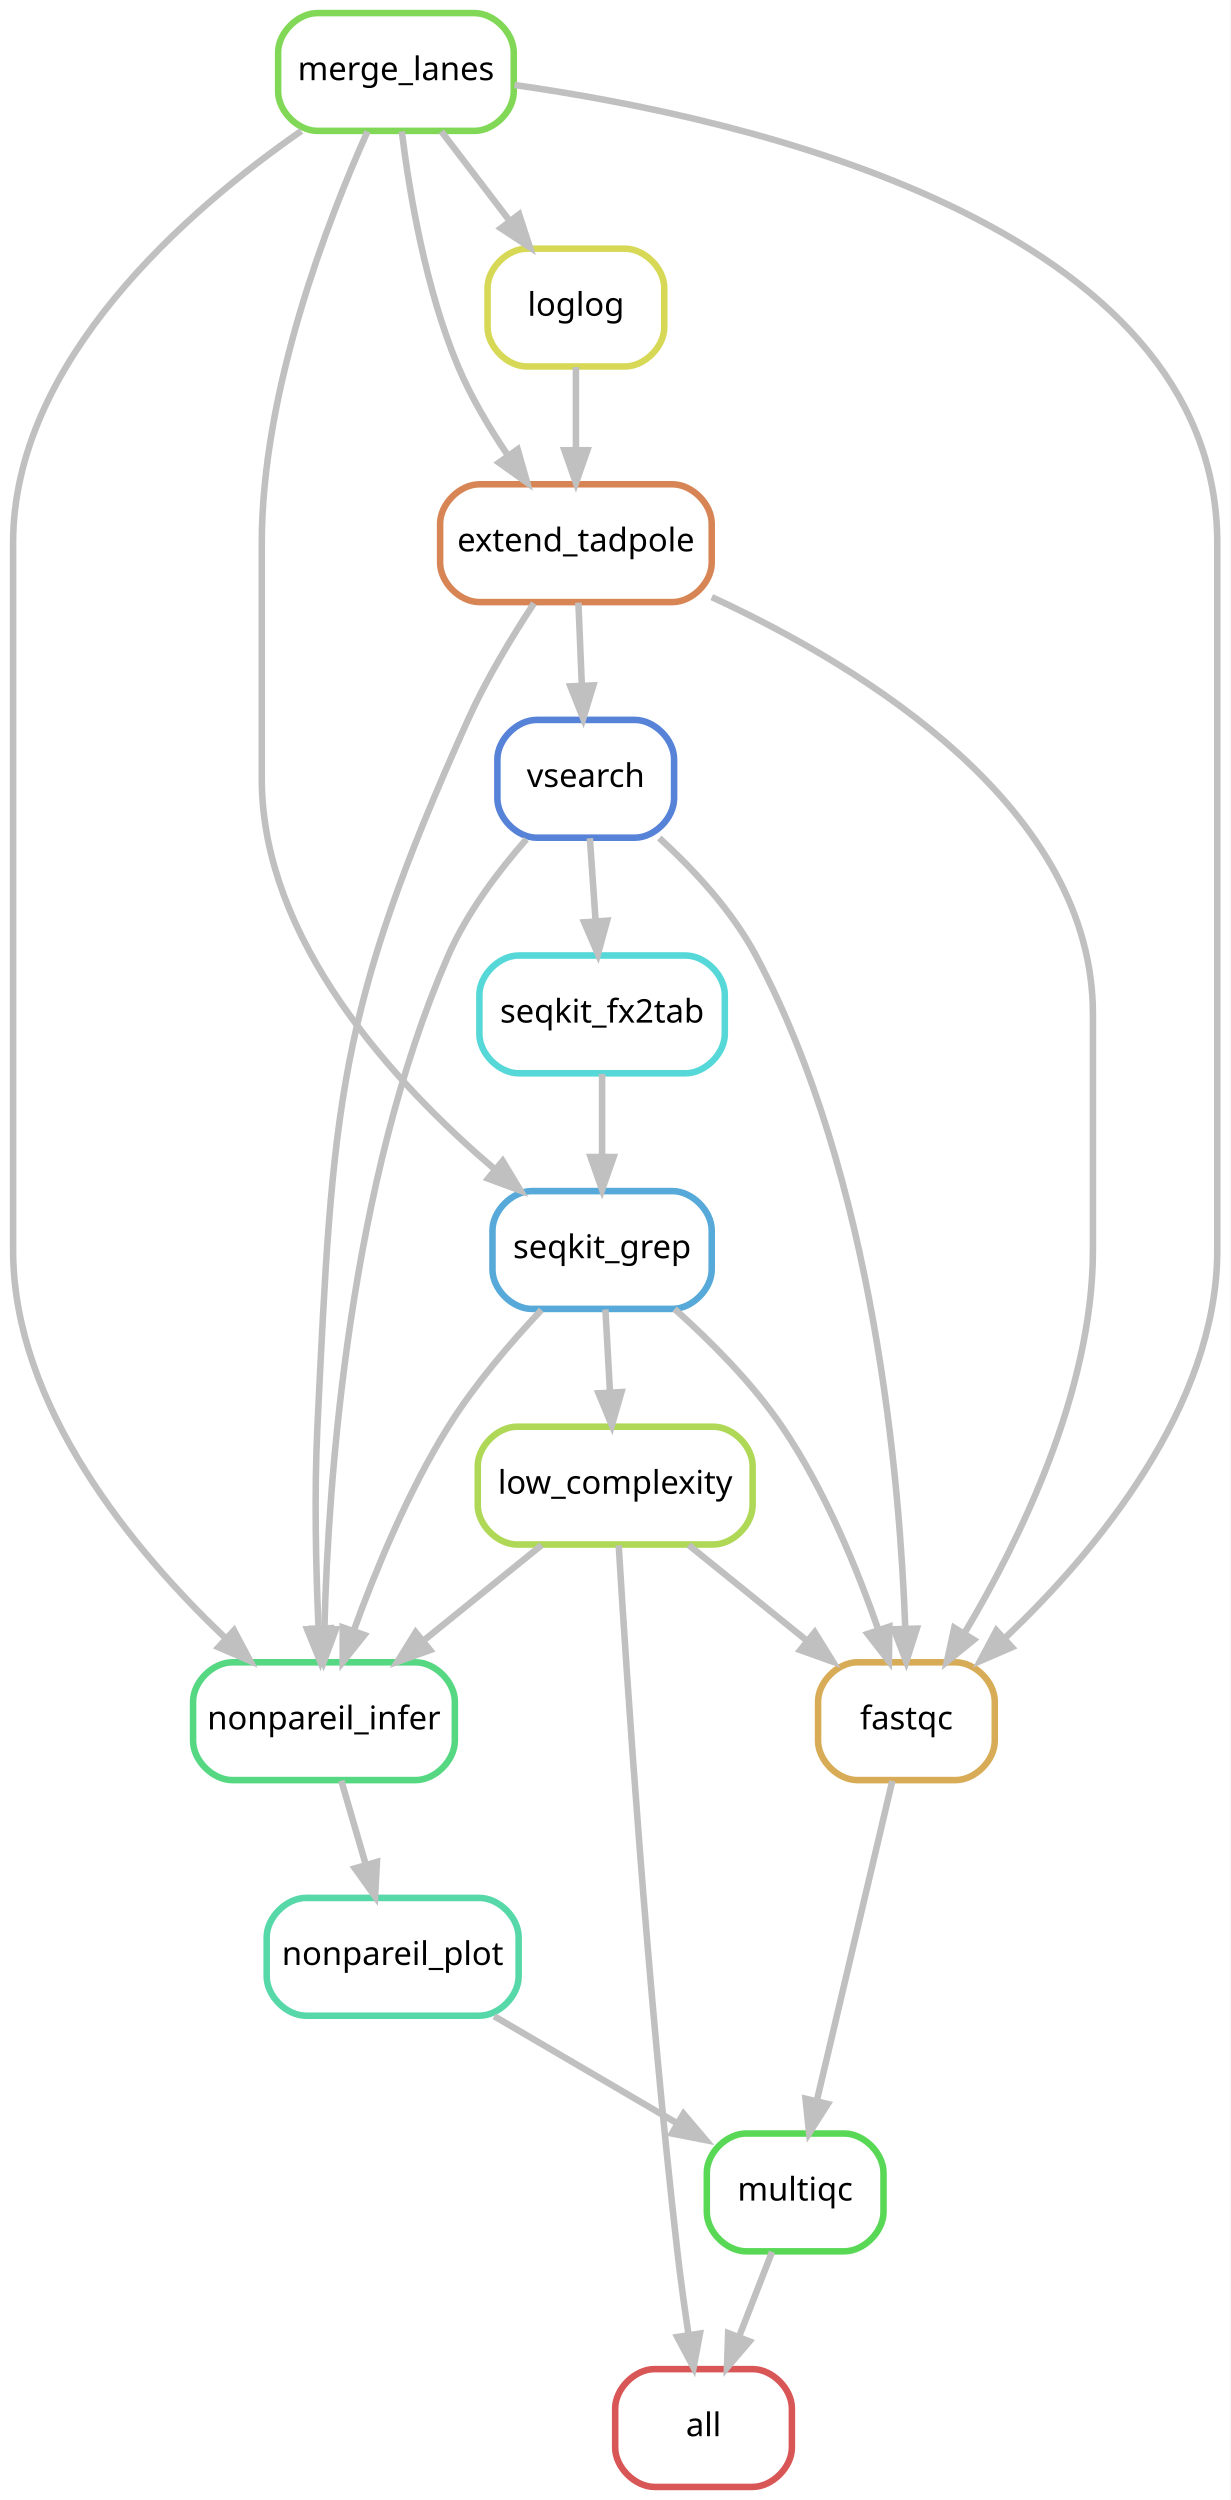
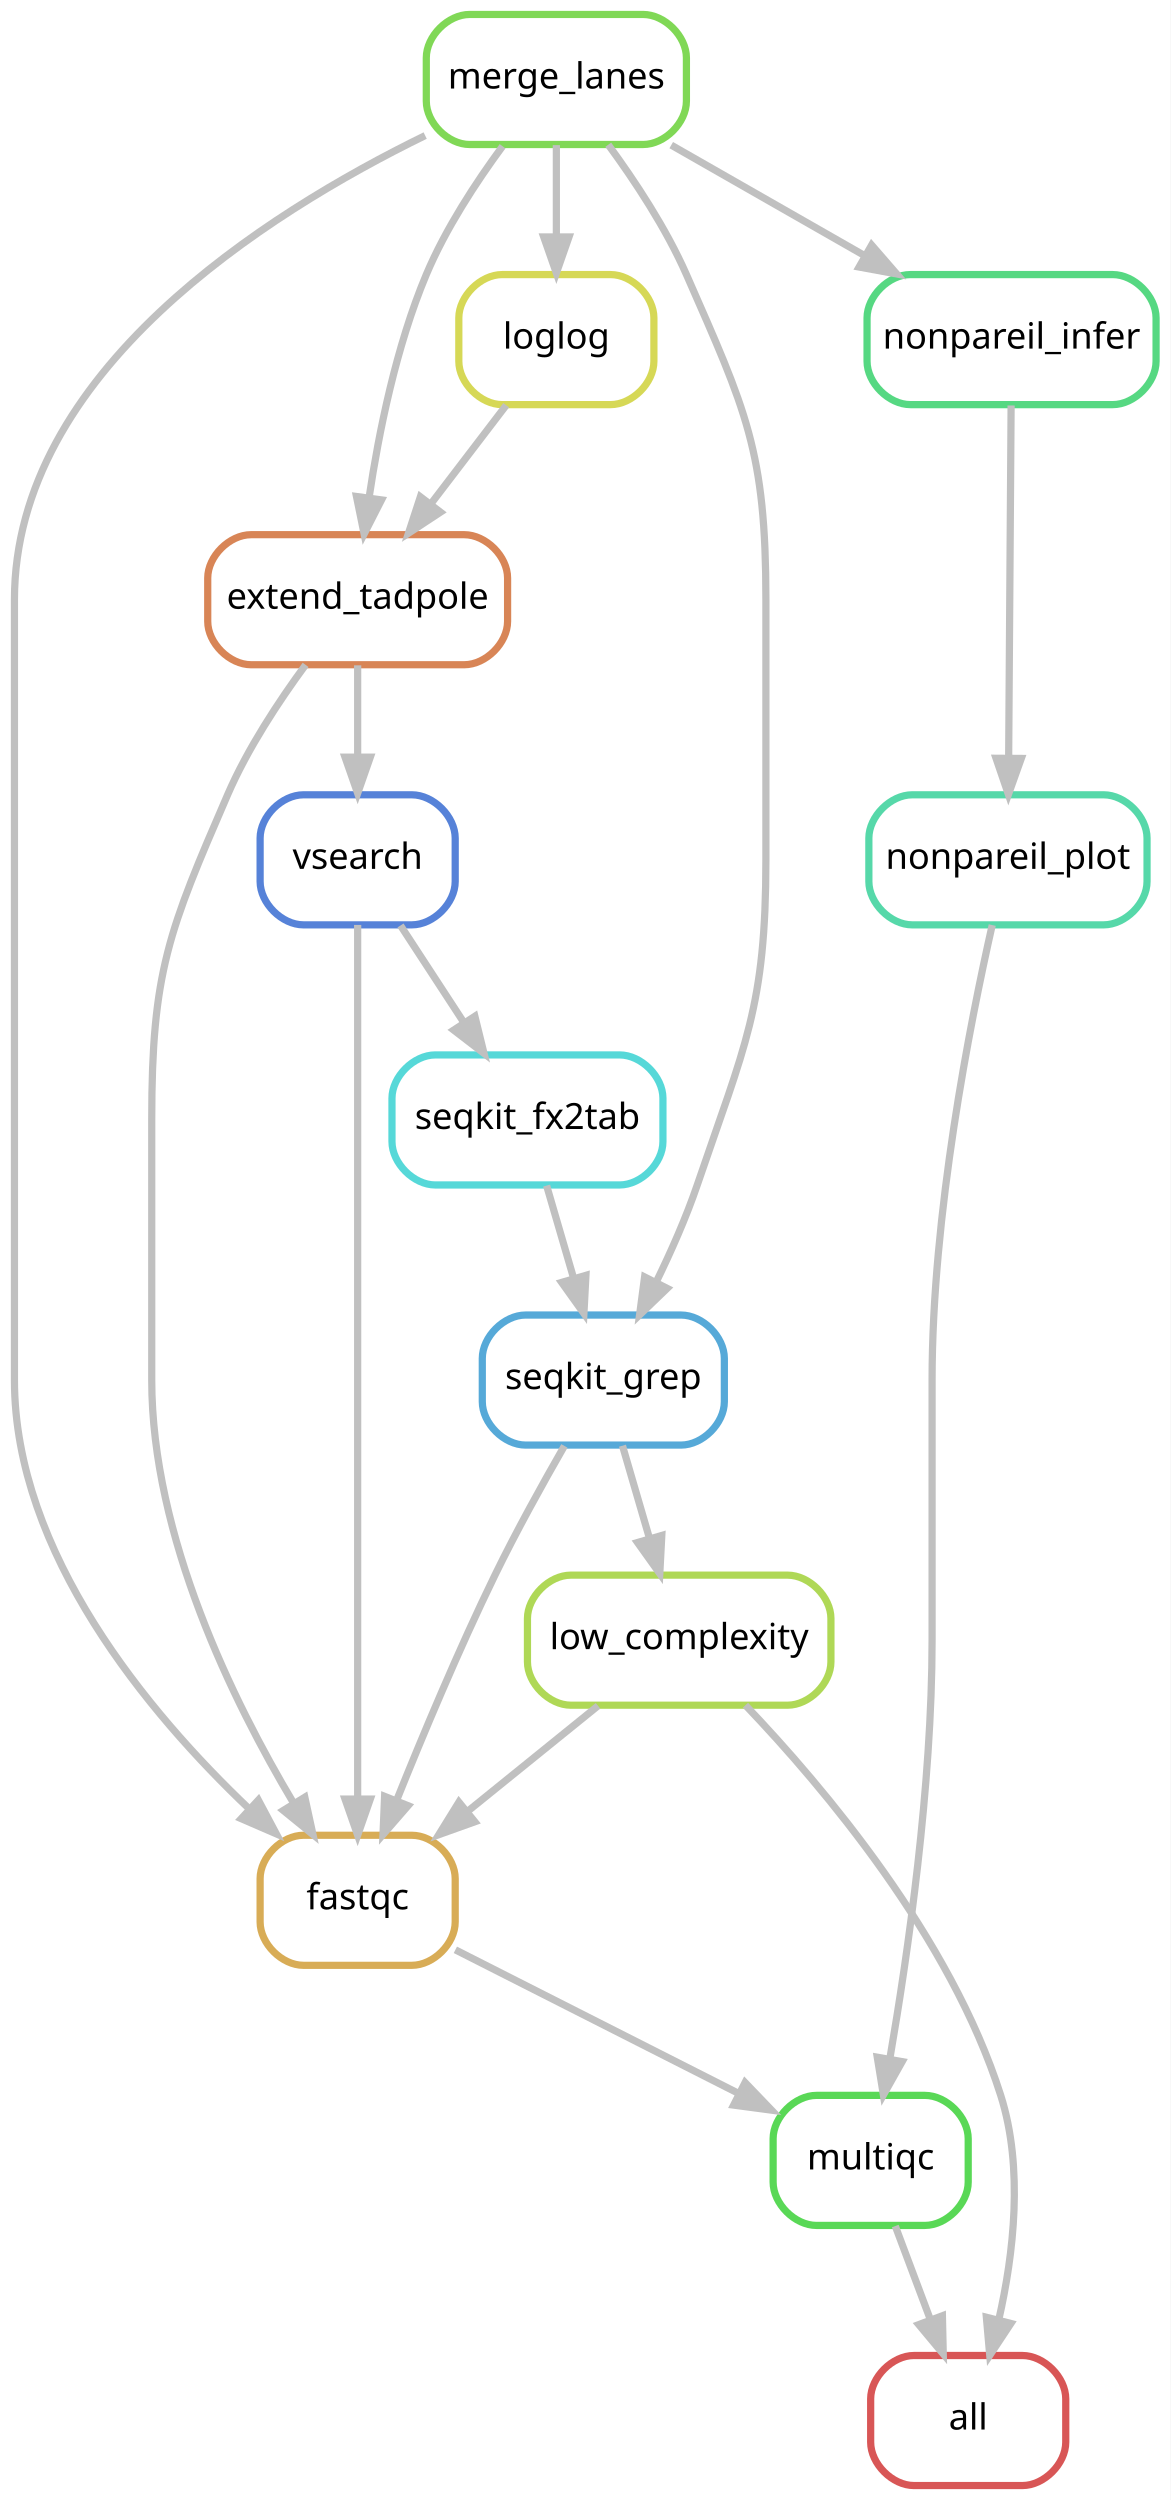
- <svg xmlns="http://www.w3.org/2000/svg" width="376pt" height="764pt" viewBox="0.00 0.00 376.00 764.00">
-   <g id="graph0" class="graph" transform="scale(1 1) rotate(0) translate(4 760)">
-     <polygon fill="#ffffff" stroke="transparent" points="-4,4 -4,-760 372,-760 372,4 -4,4" />
+ <svg xmlns="http://www.w3.org/2000/svg" width="324pt" height="692pt" viewBox="0.00 0.00 324.00 692.00">
+   <g id="graph0" class="graph" transform="scale(1 1) rotate(0) translate(4 688)">
+     <polygon fill="#ffffff" stroke="transparent" points="-4,4 -4,-688 320,-688 320,4 -4,4" />
    <g id="node1" class="node">
-       <path fill="none" stroke="#d85656" stroke-width="2" d="M226,-36C226,-36 196,-36 196,-36 190,-36 184,-30 184,-24 184,-24 184,-12 184,-12 184,-6 190,0 196,0 196,0 226,0 226,0 232,0 238,-6 238,-12 238,-12 238,-24 238,-24 238,-30 232,-36 226,-36" />
-       <text text-anchor="middle" x="211" y="-15.5" font-family="sans" font-size="10.00" fill="#000000">all</text>
+       <path fill="none" stroke="#d85656" stroke-width="2" d="M279,-36C279,-36 249,-36 249,-36 243,-36 237,-30 237,-24 237,-24 237,-12 237,-12 237,-6 243,0 249,0 249,0 279,0 279,0 285,0 291,-6 291,-12 291,-12 291,-24 291,-24 291,-30 285,-36 279,-36" />
+       <text text-anchor="middle" x="264" y="-15.5" font-family="sans" font-size="10.00" fill="#000000">all</text>
    </g>
    <g id="node2" class="node">
-       <path fill="none" stroke="#59d856" stroke-width="2" d="M254,-108C254,-108 224,-108 224,-108 218,-108 212,-102 212,-96 212,-96 212,-84 212,-84 212,-78 218,-72 224,-72 224,-72 254,-72 254,-72 260,-72 266,-78 266,-84 266,-84 266,-96 266,-96 266,-102 260,-108 254,-108" />
-       <text text-anchor="middle" x="239" y="-87.5" font-family="sans" font-size="10.00" fill="#000000">multiqc</text>
+       <path fill="none" stroke="#59d856" stroke-width="2" d="M252,-108C252,-108 222,-108 222,-108 216,-108 210,-102 210,-96 210,-96 210,-84 210,-84 210,-78 216,-72 222,-72 222,-72 252,-72 252,-72 258,-72 264,-78 264,-84 264,-84 264,-96 264,-96 264,-102 258,-108 252,-108" />
+       <text text-anchor="middle" x="237" y="-87.5" font-family="sans" font-size="10.00" fill="#000000">multiqc</text>
+     </g>
+     <g id="edge2" class="edge">
+       <path fill="none" stroke="#c0c0c0" stroke-width="2" d="M243.813,-71.831C246.764,-63.962 250.286,-54.571 253.555,-45.853" />
+       <polygon fill="#c0c0c0" stroke="#c0c0c0" stroke-width="2" points="256.861,-47.005 257.095,-36.413 250.307,-44.548 256.861,-47.005" />
+     </g>
+     <g id="node3" class="node">
+       <path fill="none" stroke="#d8ac56" stroke-width="2" d="M110,-180C110,-180 80,-180 80,-180 74,-180 68,-174 68,-168 68,-168 68,-156 68,-156 68,-150 74,-144 80,-144 80,-144 110,-144 110,-144 116,-144 122,-150 122,-156 122,-156 122,-168 122,-168 122,-174 116,-180 110,-180" />
+       <text text-anchor="middle" x="95" y="-159.5" font-family="sans" font-size="10.00" fill="#000000">fastqc</text>
+     </g>
+     <g id="edge3" class="edge">
+       <path fill="none" stroke="#c0c0c0" stroke-width="2" d="M122.043,-148.288C144.305,-137 176.073,-120.892 200.574,-108.469" />
+       <polygon fill="#c0c0c0" stroke="#c0c0c0" stroke-width="2" points="202.238,-111.55 209.574,-103.906 199.072,-105.307 202.238,-111.55" />
+     </g>
+     <g id="node4" class="node">
+       <path fill="none" stroke="#80d856" stroke-width="2" d="M174,-684C174,-684 126,-684 126,-684 120,-684 114,-678 114,-672 114,-672 114,-660 114,-660 114,-654 120,-648 126,-648 126,-648 174,-648 174,-648 180,-648 186,-654 186,-660 186,-660 186,-672 186,-672 186,-678 180,-684 174,-684" />
+       <text text-anchor="middle" x="150" y="-663.5" font-family="sans" font-size="10.00" fill="#000000">merge_lanes</text>
+     </g>
+     <g id="edge9" class="edge">
+       <path fill="none" stroke="#c0c0c0" stroke-width="2" d="M113.689,-650.476C69.296,-628.764 0,-584.813 0,-522 0,-522 0,-522 0,-306 0,-258.091 37.091,-213.831 64.921,-187.365" />
+       <polygon fill="#c0c0c0" stroke="#c0c0c0" stroke-width="2" points="67.511,-189.738 72.486,-180.384 62.764,-184.594 67.511,-189.738" />
+     </g>
+     <g id="node6" class="node">
+       <path fill="none" stroke="#56d882" stroke-width="2" d="M304,-612C304,-612 248,-612 248,-612 242,-612 236,-606 236,-600 236,-600 236,-588 236,-588 236,-582 242,-576 248,-576 248,-576 304,-576 304,-576 310,-576 316,-582 316,-588 316,-588 316,-600 316,-600 316,-606 310,-612 304,-612" />
+       <text text-anchor="middle" x="276" y="-591.5" font-family="sans" font-size="10.00" fill="#000000">nonpareil_infer</text>
+     </g>
+     <g id="edge11" class="edge">
+       <path fill="none" stroke="#c0c0c0" stroke-width="2" d="M181.795,-647.831C198.06,-638.537 218.039,-627.121 235.405,-617.197" />
+       <polygon fill="#c0c0c0" stroke="#c0c0c0" stroke-width="2" points="237.269,-620.163 244.215,-612.163 233.796,-614.085 237.269,-620.163" />
+     </g>
+     <g id="node7" class="node">
+       <path fill="none" stroke="#d88556" stroke-width="2" d="M124.5,-540C124.5,-540 65.5,-540 65.5,-540 59.5,-540 53.5,-534 53.5,-528 53.5,-528 53.5,-516 53.5,-516 53.5,-510 59.5,-504 65.5,-504 65.5,-504 124.5,-504 124.5,-504 130.5,-504 136.5,-510 136.5,-516 136.5,-516 136.5,-528 136.5,-528 136.5,-534 130.5,-540 124.5,-540" />
+       <text text-anchor="middle" x="95" y="-519.5" font-family="sans" font-size="10.00" fill="#000000">extend_tadpole</text>
+     </g>
+     <g id="edge12" class="edge">
+       <path fill="none" stroke="#c0c0c0" stroke-width="2" d="M135.115,-647.519C127.754,-637.53 119.328,-624.672 114,-612 105.669,-592.188 100.847,-568.332 98.146,-550.16" />
+       <polygon fill="#c0c0c0" stroke="#c0c0c0" stroke-width="2" points="101.606,-549.629 96.79,-540.192 94.67,-550.572 101.606,-549.629" />
+     </g>
+     <g id="node8" class="node">
+       <path fill="none" stroke="#d6d856" stroke-width="2" d="M165,-612C165,-612 135,-612 135,-612 129,-612 123,-606 123,-600 123,-600 123,-588 123,-588 123,-582 129,-576 135,-576 135,-576 165,-576 165,-576 171,-576 177,-582 177,-588 177,-588 177,-600 177,-600 177,-606 171,-612 165,-612" />
+       <text text-anchor="middle" x="150" y="-591.5" font-family="sans" font-size="10.00" fill="#000000">loglog</text>
+     </g>
+     <g id="edge14" class="edge">
+       <path fill="none" stroke="#c0c0c0" stroke-width="2" d="M150,-647.831C150,-640.131 150,-630.974 150,-622.417" />
+       <polygon fill="#c0c0c0" stroke="#c0c0c0" stroke-width="2" points="153.5,-622.413 150,-612.413 146.5,-622.413 153.5,-622.413" />
+     </g>
+     <g id="node10" class="node">
+       <path fill="none" stroke="#56a9d8" stroke-width="2" d="M184.5,-324C184.5,-324 141.5,-324 141.5,-324 135.5,-324 129.5,-318 129.5,-312 129.5,-312 129.5,-300 129.5,-300 129.5,-294 135.5,-288 141.5,-288 141.5,-288 184.5,-288 184.5,-288 190.5,-288 196.5,-294 196.5,-300 196.5,-300 196.5,-312 196.5,-312 196.5,-318 190.5,-324 184.5,-324" />
+       <text text-anchor="middle" x="163" y="-303.5" font-family="sans" font-size="10.00" fill="#000000">seqkit_grep</text>
+     </g>
+     <g id="edge16" class="edge">
+       <path fill="none" stroke="#c0c0c0" stroke-width="2" d="M164.362,-647.938C171.759,-637.861 180.381,-624.792 186,-612 202.56,-574.299 208,-563.178 208,-522 208,-522 208,-522 208,-450 208,-409.118 202.185,-398.697 189,-360 185.928,-350.983 181.728,-341.51 177.6,-333.06" />
+       <polygon fill="#c0c0c0" stroke="#c0c0c0" stroke-width="2" points="180.671,-331.376 173.034,-324.032 174.424,-334.535 180.671,-331.376" />
+     </g>
+     <g id="node5" class="node">
+       <path fill="none" stroke="#56d8a9" stroke-width="2" d="M301.5,-468C301.5,-468 248.5,-468 248.5,-468 242.5,-468 236.5,-462 236.5,-456 236.5,-456 236.5,-444 236.5,-444 236.5,-438 242.5,-432 248.5,-432 248.5,-432 301.5,-432 301.5,-432 307.5,-432 313.5,-438 313.5,-444 313.5,-444 313.5,-456 313.5,-456 313.5,-462 307.5,-468 301.5,-468" />
+       <text text-anchor="middle" x="275" y="-447.5" font-family="sans" font-size="10.00" fill="#000000">nonpareil_plot</text>
+     </g>
+     <g id="edge4" class="edge">
+       <path fill="none" stroke="#c0c0c0" stroke-width="2" d="M270.649,-431.938C264.498,-404.779 254,-351.729 254,-306 254,-306 254,-306 254,-234 254,-193.597 247.318,-147.255 242.333,-118.301" />
+       <polygon fill="#c0c0c0" stroke="#c0c0c0" stroke-width="2" points="245.716,-117.339 240.522,-108.105 238.824,-118.562 245.716,-117.339" />
+     </g>
+     <g id="edge10" class="edge">
+       <path fill="none" stroke="#c0c0c0" stroke-width="2" d="M275.873,-575.762C275.703,-551.201 275.398,-507.247 275.197,-478.354" />
+       <polygon fill="#c0c0c0" stroke="#c0c0c0" stroke-width="2" points="278.695,-478.065 275.126,-468.09 271.695,-478.114 278.695,-478.065" />
+     </g>
+     <g id="edge7" class="edge">
+       <path fill="none" stroke="#c0c0c0" stroke-width="2" d="M80.584,-503.961C73.171,-493.891 64.552,-480.821 59,-468 42.679,-430.307 38,-419.075 38,-378 38,-378 38,-378 38,-306 38,-262.76 60.495,-217.019 77.221,-188.983" />
+       <polygon fill="#c0c0c0" stroke="#c0c0c0" stroke-width="2" points="80.376,-190.535 82.632,-180.183 74.413,-186.869 80.376,-190.535" />
+     </g>
+     <g id="node9" class="node">
+       <path fill="none" stroke="#5682d8" stroke-width="2" d="M110,-468C110,-468 80,-468 80,-468 74,-468 68,-462 68,-456 68,-456 68,-444 68,-444 68,-438 74,-432 80,-432 80,-432 110,-432 110,-432 116,-432 122,-438 122,-444 122,-444 122,-456 122,-456 122,-462 116,-468 110,-468" />
+       <text text-anchor="middle" x="95" y="-447.5" font-family="sans" font-size="10.00" fill="#000000">vsearch</text>
+     </g>
+     <g id="edge15" class="edge">
+       <path fill="none" stroke="#c0c0c0" stroke-width="2" d="M95,-503.831C95,-496.131 95,-486.974 95,-478.417" />
+       <polygon fill="#c0c0c0" stroke="#c0c0c0" stroke-width="2" points="98.5,-478.413 95,-468.413 91.5,-478.413 98.5,-478.413" />
+     </g>
+     <g id="edge13" class="edge">
+       <path fill="none" stroke="#c0c0c0" stroke-width="2" d="M136.121,-575.831C129.786,-567.539 122.162,-557.557 115.207,-548.453" />
+       <polygon fill="#c0c0c0" stroke="#c0c0c0" stroke-width="2" points="117.918,-546.235 109.066,-540.413 112.355,-550.485 117.918,-546.235" />
+     </g>
+     <g id="edge8" class="edge">
+       <path fill="none" stroke="#c0c0c0" stroke-width="2" d="M95,-431.984C95,-383.294 95,-248.796 95,-190.057" />
+       <polygon fill="#c0c0c0" stroke="#c0c0c0" stroke-width="2" points="98.5,-190.009 95,-180.009 91.5,-190.009 98.5,-190.009" />
+     </g>
+     <g id="node11" class="node">
+       <path fill="none" stroke="#56d8d8" stroke-width="2" d="M167.5,-396C167.5,-396 116.5,-396 116.5,-396 110.5,-396 104.5,-390 104.5,-384 104.5,-384 104.5,-372 104.5,-372 104.5,-366 110.5,-360 116.5,-360 116.5,-360 167.5,-360 167.5,-360 173.5,-360 179.5,-366 179.5,-372 179.5,-372 179.5,-384 179.5,-384 179.5,-390 173.5,-396 167.5,-396" />
+       <text text-anchor="middle" x="142" y="-375.5" font-family="sans" font-size="10.00" fill="#000000">seqkit_fx2tab</text>
+     </g>
+     <g id="edge18" class="edge">
+       <path fill="none" stroke="#c0c0c0" stroke-width="2" d="M106.86,-431.831C112.163,-423.708 118.524,-413.964 124.367,-405.012" />
+       <polygon fill="#c0c0c0" stroke="#c0c0c0" stroke-width="2" points="127.445,-406.7 129.98,-396.413 121.583,-402.874 127.445,-406.7" />
+     </g>
+     <g id="edge6" class="edge">
+       <path fill="none" stroke="#c0c0c0" stroke-width="2" d="M152.227,-287.765C146.278,-277.42 138.918,-264.148 133,-252 122.972,-231.416 112.953,-207.513 105.722,-189.516" />
+       <polygon fill="#c0c0c0" stroke="#c0c0c0" stroke-width="2" points="108.959,-188.182 102.01,-180.184 102.454,-190.77 108.959,-188.182" />
+     </g>
+     <g id="node12" class="node">
+       <path fill="none" stroke="#afd856" stroke-width="2" d="M214,-252C214,-252 154,-252 154,-252 148,-252 142,-246 142,-240 142,-240 142,-228 142,-228 142,-222 148,-216 154,-216 154,-216 214,-216 214,-216 220,-216 226,-222 226,-228 226,-228 226,-240 226,-240 226,-246 220,-252 214,-252" />
+       <text text-anchor="middle" x="184" y="-231.5" font-family="sans" font-size="10.00" fill="#000000">low_complexity</text>
+     </g>
+     <g id="edge19" class="edge">
+       <path fill="none" stroke="#c0c0c0" stroke-width="2" d="M168.299,-287.831C170.57,-280.046 173.275,-270.773 175.794,-262.135" />
+       <polygon fill="#c0c0c0" stroke="#c0c0c0" stroke-width="2" points="179.189,-262.993 178.63,-252.413 172.469,-261.033 179.189,-262.993" />
+     </g>
+     <g id="edge17" class="edge">
+       <path fill="none" stroke="#c0c0c0" stroke-width="2" d="M147.299,-359.831C149.57,-352.046 152.275,-342.773 154.794,-334.135" />
+       <polygon fill="#c0c0c0" stroke="#c0c0c0" stroke-width="2" points="158.189,-334.993 157.63,-324.413 151.469,-333.033 158.189,-334.993" />
    </g>
    <g id="edge1" class="edge">
-       <path fill="none" stroke="#c0c0c0" stroke-width="2" d="M231.934,-71.831C228.874,-63.962 225.222,-54.571 221.832,-45.853" />
-       <polygon fill="#c0c0c0" stroke="#c0c0c0" stroke-width="2" points="225.047,-44.465 218.161,-36.413 218.523,-47.002 225.047,-44.465" />
-     </g>
-     <g id="node3" class="node">
-       <path fill="none" stroke="#d8ac56" stroke-width="2" d="M288,-252C288,-252 258,-252 258,-252 252,-252 246,-246 246,-240 246,-240 246,-228 246,-228 246,-222 252,-216 258,-216 258,-216 288,-216 288,-216 294,-216 300,-222 300,-228 300,-228 300,-240 300,-240 300,-246 294,-252 288,-252" />
-       <text text-anchor="middle" x="273" y="-231.5" font-family="sans" font-size="10.00" fill="#000000">fastqc</text>
-     </g>
-     <g id="edge3" class="edge">
-       <path fill="none" stroke="#c0c0c0" stroke-width="2" d="M268.694,-215.762C262.869,-191.093 252.425,-146.86 245.605,-117.973" />
-       <polygon fill="#c0c0c0" stroke="#c0c0c0" stroke-width="2" points="248.976,-117.018 243.271,-108.09 242.163,-118.626 248.976,-117.018" />
-     </g>
-     <g id="node4" class="node">
-       <path fill="none" stroke="#80d856" stroke-width="2" d="M141,-756C141,-756 93,-756 93,-756 87,-756 81,-750 81,-744 81,-744 81,-732 81,-732 81,-726 87,-720 93,-720 93,-720 141,-720 141,-720 147,-720 153,-726 153,-732 153,-732 153,-744 153,-744 153,-750 147,-756 141,-756" />
-       <text text-anchor="middle" x="117" y="-735.5" font-family="sans" font-size="10.00" fill="#000000">merge_lanes</text>
-     </g>
-     <g id="edge9" class="edge">
-       <path fill="none" stroke="#c0c0c0" stroke-width="2" d="M153.23,-734.017C222.739,-724.155 368,-691.839 368,-594 368,-594 368,-594 368,-378 368,-330.091 330.909,-285.831 303.079,-259.365" />
-       <polygon fill="#c0c0c0" stroke="#c0c0c0" stroke-width="2" points="305.236,-256.594 295.514,-252.384 300.489,-261.738 305.236,-256.594" />
-     </g>
-     <g id="node6" class="node">
-       <path fill="none" stroke="#56d882" stroke-width="2" d="M123,-252C123,-252 67,-252 67,-252 61,-252 55,-246 55,-240 55,-240 55,-228 55,-228 55,-222 61,-216 67,-216 67,-216 123,-216 123,-216 129,-216 135,-222 135,-228 135,-228 135,-240 135,-240 135,-246 129,-252 123,-252" />
-       <text text-anchor="middle" x="95" y="-231.5" font-family="sans" font-size="10.00" fill="#000000">nonpareil_infer</text>
-     </g>
-     <g id="edge15" class="edge">
-       <path fill="none" stroke="#c0c0c0" stroke-width="2" d="M88.079,-719.978C53.432,-695.897 0,-649.726 0,-594 0,-594 0,-594 0,-378 0,-330.091 37.091,-285.831 64.921,-259.365" />
-       <polygon fill="#c0c0c0" stroke="#c0c0c0" stroke-width="2" points="67.511,-261.738 72.486,-252.384 62.764,-256.594 67.511,-261.738" />
-     </g>
-     <g id="node7" class="node">
-       <path fill="none" stroke="#d88556" stroke-width="2" d="M201.5,-612C201.5,-612 142.5,-612 142.5,-612 136.5,-612 130.5,-606 130.5,-600 130.5,-600 130.5,-588 130.5,-588 130.5,-582 136.5,-576 142.5,-576 142.5,-576 201.5,-576 201.5,-576 207.5,-576 213.5,-582 213.5,-588 213.5,-588 213.5,-600 213.5,-600 213.5,-606 207.5,-612 201.5,-612" />
-       <text text-anchor="middle" x="172" y="-591.5" font-family="sans" font-size="10.00" fill="#000000">extend_tadpole</text>
-     </g>
-     <g id="edge16" class="edge">
-       <path fill="none" stroke="#c0c0c0" stroke-width="2" d="M118.79,-719.808C121.089,-701.188 126.034,-671.701 136,-648 139.954,-638.595 145.615,-629.088 151.28,-620.727" />
-       <polygon fill="#c0c0c0" stroke="#c0c0c0" stroke-width="2" points="154.196,-622.666 157.115,-612.481 148.482,-618.623 154.196,-622.666" />
-     </g>
-     <g id="node8" class="node">
-       <path fill="none" stroke="#d6d856" stroke-width="2" d="M187,-684C187,-684 157,-684 157,-684 151,-684 145,-678 145,-672 145,-672 145,-660 145,-660 145,-654 151,-648 157,-648 157,-648 187,-648 187,-648 193,-648 199,-654 199,-660 199,-660 199,-672 199,-672 199,-678 193,-684 187,-684" />
-       <text text-anchor="middle" x="172" y="-663.5" font-family="sans" font-size="10.00" fill="#000000">loglog</text>
-     </g>
-     <g id="edge18" class="edge">
-       <path fill="none" stroke="#c0c0c0" stroke-width="2" d="M130.879,-719.831C137.214,-711.539 144.838,-701.557 151.793,-692.453" />
-       <polygon fill="#c0c0c0" stroke="#c0c0c0" stroke-width="2" points="154.645,-694.485 157.934,-684.413 149.083,-690.235 154.645,-694.485" />
-     </g>
-     <g id="node10" class="node">
-       <path fill="none" stroke="#56a9d8" stroke-width="2" d="M201.5,-396C201.5,-396 158.5,-396 158.5,-396 152.5,-396 146.5,-390 146.5,-384 146.5,-384 146.5,-372 146.5,-372 146.5,-366 152.5,-360 158.5,-360 158.5,-360 201.5,-360 201.5,-360 207.5,-360 213.5,-366 213.5,-372 213.5,-372 213.5,-384 213.5,-384 213.5,-390 207.5,-396 201.5,-396" />
-       <text text-anchor="middle" x="180" y="-375.5" font-family="sans" font-size="10.00" fill="#000000">seqkit_grep</text>
-     </g>
-     <g id="edge21" class="edge">
-       <path fill="none" stroke="#c0c0c0" stroke-width="2" d="M108.305,-719.832C96.27,-692.972 76,-640.788 76,-594 76,-594 76,-594 76,-522 76,-472.601 116.719,-428.642 147.2,-402.656" />
-       <polygon fill="#c0c0c0" stroke="#c0c0c0" stroke-width="2" points="149.615,-405.2 155.089,-396.129 145.153,-399.807 149.615,-405.2" />
-     </g>
-     <g id="node5" class="node">
-       <path fill="none" stroke="#56d8a9" stroke-width="2" d="M142.5,-180C142.5,-180 89.5,-180 89.5,-180 83.5,-180 77.5,-174 77.5,-168 77.5,-168 77.5,-156 77.5,-156 77.5,-150 83.5,-144 89.5,-144 89.5,-144 142.5,-144 142.5,-144 148.5,-144 154.5,-150 154.5,-156 154.5,-156 154.5,-168 154.5,-168 154.5,-174 148.5,-180 142.5,-180" />
-       <text text-anchor="middle" x="116" y="-159.5" font-family="sans" font-size="10.00" fill="#000000">nonpareil_plot</text>
-     </g>
-     <g id="edge4" class="edge">
-       <path fill="none" stroke="#c0c0c0" stroke-width="2" d="M147.038,-143.831C164.007,-133.898 185.115,-121.542 202.828,-111.174" />
-       <polygon fill="#c0c0c0" stroke="#c0c0c0" stroke-width="2" points="204.879,-114.029 211.74,-105.957 201.342,-107.988 204.879,-114.029" />
-     </g>
-     <g id="edge10" class="edge">
-       <path fill="none" stroke="#c0c0c0" stroke-width="2" d="M100.299,-215.831C102.57,-208.046 105.275,-198.773 107.794,-190.135" />
-       <polygon fill="#c0c0c0" stroke="#c0c0c0" stroke-width="2" points="111.189,-190.993 110.629,-180.413 104.469,-189.033 111.189,-190.993" />
+       <path fill="none" stroke="#c0c0c0" stroke-width="2" d="M202.335,-215.988C224.085,-193.204 259.139,-151.649 273,-108 279.397,-87.857 276.58,-64.019 272.469,-45.938" />
+       <polygon fill="#c0c0c0" stroke="#c0c0c0" stroke-width="2" points="275.808,-44.863 269.96,-36.028 269.022,-46.582 275.808,-44.863" />
    </g>
    <g id="edge5" class="edge">
-       <path fill="none" stroke="#c0c0c0" stroke-width="2" d="M213.513,-577.527C260.325,-555.892 330,-513.093 330,-450 330,-450 330,-450 330,-378 330,-334.76 307.505,-289.019 290.779,-260.983" />
-       <polygon fill="#c0c0c0" stroke="#c0c0c0" stroke-width="2" points="293.587,-258.869 285.368,-252.183 287.624,-262.535 293.587,-258.869" />
-     </g>
-     <g id="edge11" class="edge">
-       <path fill="none" stroke="#c0c0c0" stroke-width="2" d="M159.183,-575.645C152.504,-565.483 144.587,-552.426 139,-540 98.749,-450.48 97.754,-422.038 93,-324 92.003,-303.445 92.561,-280.226 93.338,-262.52" />
-       <polygon fill="#c0c0c0" stroke="#c0c0c0" stroke-width="2" points="96.846,-262.44 93.838,-252.281 89.854,-262.099 96.846,-262.44" />
-     </g>
-     <g id="node9" class="node">
-       <path fill="none" stroke="#5682d8" stroke-width="2" d="M190,-540C190,-540 160,-540 160,-540 154,-540 148,-534 148,-528 148,-528 148,-516 148,-516 148,-510 154,-504 160,-504 160,-504 190,-504 190,-504 196,-504 202,-510 202,-516 202,-516 202,-528 202,-528 202,-534 196,-540 190,-540" />
-       <text text-anchor="middle" x="175" y="-519.5" font-family="sans" font-size="10.00" fill="#000000">vsearch</text>
-     </g>
-     <g id="edge19" class="edge">
-       <path fill="none" stroke="#c0c0c0" stroke-width="2" d="M172.757,-575.831C173.078,-568.131 173.459,-558.974 173.816,-550.417" />
-       <polygon fill="#c0c0c0" stroke="#c0c0c0" stroke-width="2" points="177.313,-550.55 174.233,-540.413 170.319,-550.259 177.313,-550.55" />
-     </g>
-     <g id="edge17" class="edge">
-       <path fill="none" stroke="#c0c0c0" stroke-width="2" d="M172,-647.831C172,-640.131 172,-630.974 172,-622.417" />
-       <polygon fill="#c0c0c0" stroke="#c0c0c0" stroke-width="2" points="175.5,-622.413 172,-612.413 168.5,-622.413 175.5,-622.413" />
-     </g>
-     <g id="edge6" class="edge">
-       <path fill="none" stroke="#c0c0c0" stroke-width="2" d="M197.483,-503.903C207.973,-494.3 219.721,-481.671 227,-468 263.03,-400.335 271.005,-308.141 272.659,-262.296" />
-       <polygon fill="#c0c0c0" stroke="#c0c0c0" stroke-width="2" points="276.16,-262.296 272.946,-252.201 269.163,-262.097 276.16,-262.296" />
-     </g>
-     <g id="edge12" class="edge">
-       <path fill="none" stroke="#c0c0c0" stroke-width="2" d="M156.855,-503.534C148.279,-493.747 138.694,-481.065 133,-468 102.693,-398.463 96.329,-307.766 95.141,-262.419" />
-       <polygon fill="#c0c0c0" stroke="#c0c0c0" stroke-width="2" points="98.635,-262.094 94.942,-252.164 91.636,-262.23 98.635,-262.094" />
-     </g>
-     <g id="node11" class="node">
-       <path fill="none" stroke="#56d8d8" stroke-width="2" d="M205.5,-468C205.5,-468 154.5,-468 154.5,-468 148.5,-468 142.5,-462 142.5,-456 142.5,-456 142.5,-444 142.5,-444 142.5,-438 148.5,-432 154.5,-432 154.5,-432 205.5,-432 205.5,-432 211.5,-432 217.5,-438 217.5,-444 217.5,-444 217.5,-456 217.5,-456 217.5,-462 211.5,-468 205.5,-468" />
-       <text text-anchor="middle" x="180" y="-447.5" font-family="sans" font-size="10.00" fill="#000000">seqkit_fx2tab</text>
-     </g>
-     <g id="edge22" class="edge">
-       <path fill="none" stroke="#c0c0c0" stroke-width="2" d="M176.262,-503.831C176.797,-496.131 177.432,-486.974 178.027,-478.417" />
-       <polygon fill="#c0c0c0" stroke="#c0c0c0" stroke-width="2" points="181.52,-478.632 178.721,-468.413 174.537,-478.147 181.52,-478.632" />
-     </g>
-     <g id="edge7" class="edge">
-       <path fill="none" stroke="#c0c0c0" stroke-width="2" d="M202.159,-359.959C213.112,-350.187 225.897,-337.391 235,-324 248.034,-304.827 257.982,-280.471 264.425,-261.932" />
-       <polygon fill="#c0c0c0" stroke="#c0c0c0" stroke-width="2" points="267.793,-262.895 267.64,-252.301 261.153,-260.678 267.793,-262.895" />
-     </g>
-     <g id="edge13" class="edge">
-       <path fill="none" stroke="#c0c0c0" stroke-width="2" d="M161.447,-359.677C152.077,-349.731 141.027,-336.864 133,-324 120.728,-304.332 110.727,-280.009 104.071,-261.609" />
-       <polygon fill="#c0c0c0" stroke="#c0c0c0" stroke-width="2" points="107.336,-260.342 100.725,-252.063 100.73,-262.658 107.336,-260.342" />
-     </g>
-     <g id="node12" class="node">
-       <path fill="none" stroke="#afd856" stroke-width="2" d="M214,-324C214,-324 154,-324 154,-324 148,-324 142,-318 142,-312 142,-312 142,-300 142,-300 142,-294 148,-288 154,-288 154,-288 214,-288 214,-288 220,-288 226,-294 226,-300 226,-300 226,-312 226,-312 226,-318 220,-324 214,-324" />
-       <text text-anchor="middle" x="184" y="-303.5" font-family="sans" font-size="10.00" fill="#000000">low_complexity</text>
-     </g>
-     <g id="edge23" class="edge">
-       <path fill="none" stroke="#c0c0c0" stroke-width="2" d="M181.009,-359.831C181.437,-352.131 181.946,-342.974 182.421,-334.417" />
-       <polygon fill="#c0c0c0" stroke="#c0c0c0" stroke-width="2" points="185.917,-334.592 182.977,-324.413 178.928,-334.204 185.917,-334.592" />
-     </g>
-     <g id="edge20" class="edge">
-       <path fill="none" stroke="#c0c0c0" stroke-width="2" d="M180,-431.831C180,-424.131 180,-414.974 180,-406.417" />
-       <polygon fill="#c0c0c0" stroke="#c0c0c0" stroke-width="2" points="183.5,-406.413 180,-396.413 176.5,-406.413 183.5,-406.413" />
-     </g>
-     <g id="edge2" class="edge">
-       <path fill="none" stroke="#c0c0c0" stroke-width="2" d="M185.07,-287.755C187.473,-248.311 193.816,-152.178 203,-72 203.956,-63.658 205.208,-54.623 206.437,-46.373" />
-       <polygon fill="#c0c0c0" stroke="#c0c0c0" stroke-width="2" points="209.902,-46.87 207.958,-36.455 202.982,-45.809 209.902,-46.87" />
-     </g>
-     <g id="edge8" class="edge">
-       <path fill="none" stroke="#c0c0c0" stroke-width="2" d="M206.458,-287.831C217.421,-278.963 230.77,-268.164 242.626,-258.572" />
-       <polygon fill="#c0c0c0" stroke="#c0c0c0" stroke-width="2" points="244.976,-261.173 250.549,-252.163 240.573,-255.731 244.976,-261.173" />
-     </g>
-     <g id="edge14" class="edge">
-       <path fill="none" stroke="#c0c0c0" stroke-width="2" d="M161.542,-287.831C150.579,-278.963 137.23,-268.164 125.374,-258.572" />
-       <polygon fill="#c0c0c0" stroke="#c0c0c0" stroke-width="2" points="127.427,-255.731 117.451,-252.163 123.025,-261.173 127.427,-255.731" />
+       <path fill="none" stroke="#c0c0c0" stroke-width="2" d="M161.542,-215.831C150.579,-206.963 137.23,-196.164 125.374,-186.572" />
+       <polygon fill="#c0c0c0" stroke="#c0c0c0" stroke-width="2" points="127.427,-183.731 117.451,-180.163 123.025,-189.173 127.427,-183.731" />
    </g>
  </g>
</svg>
